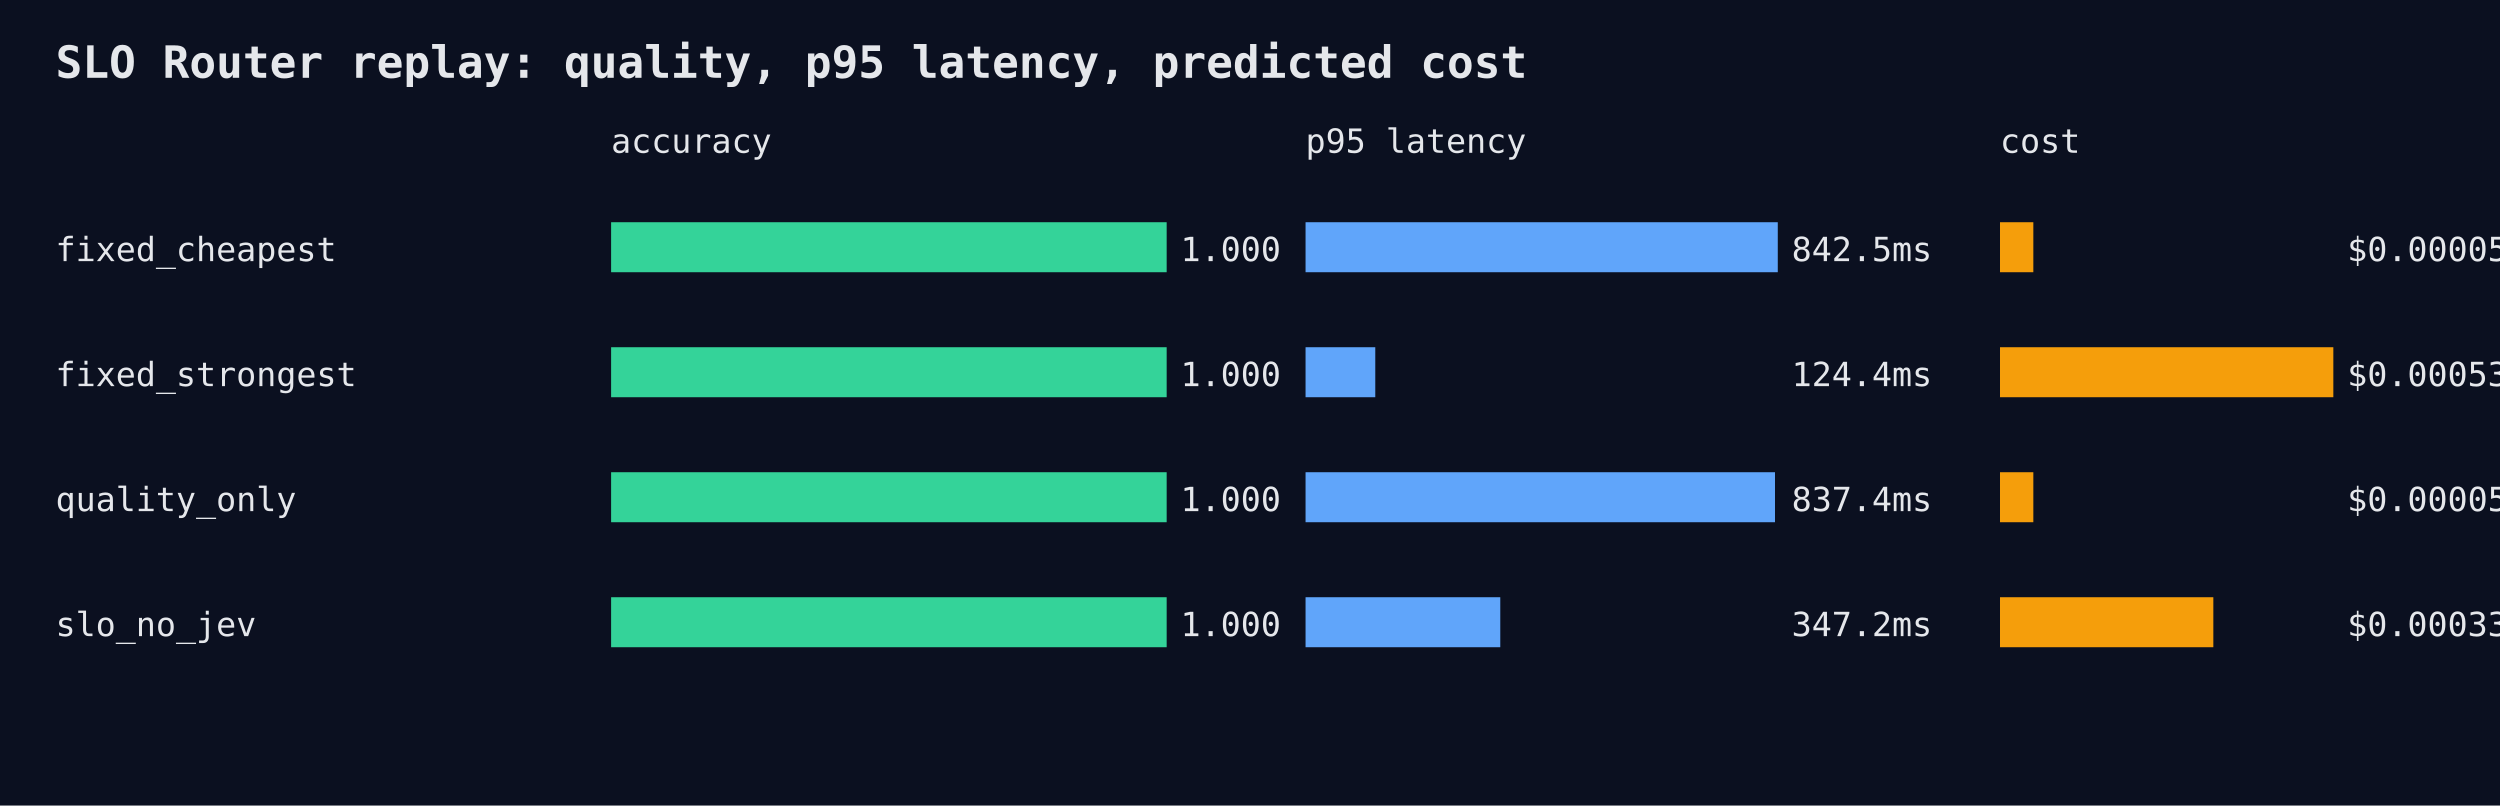
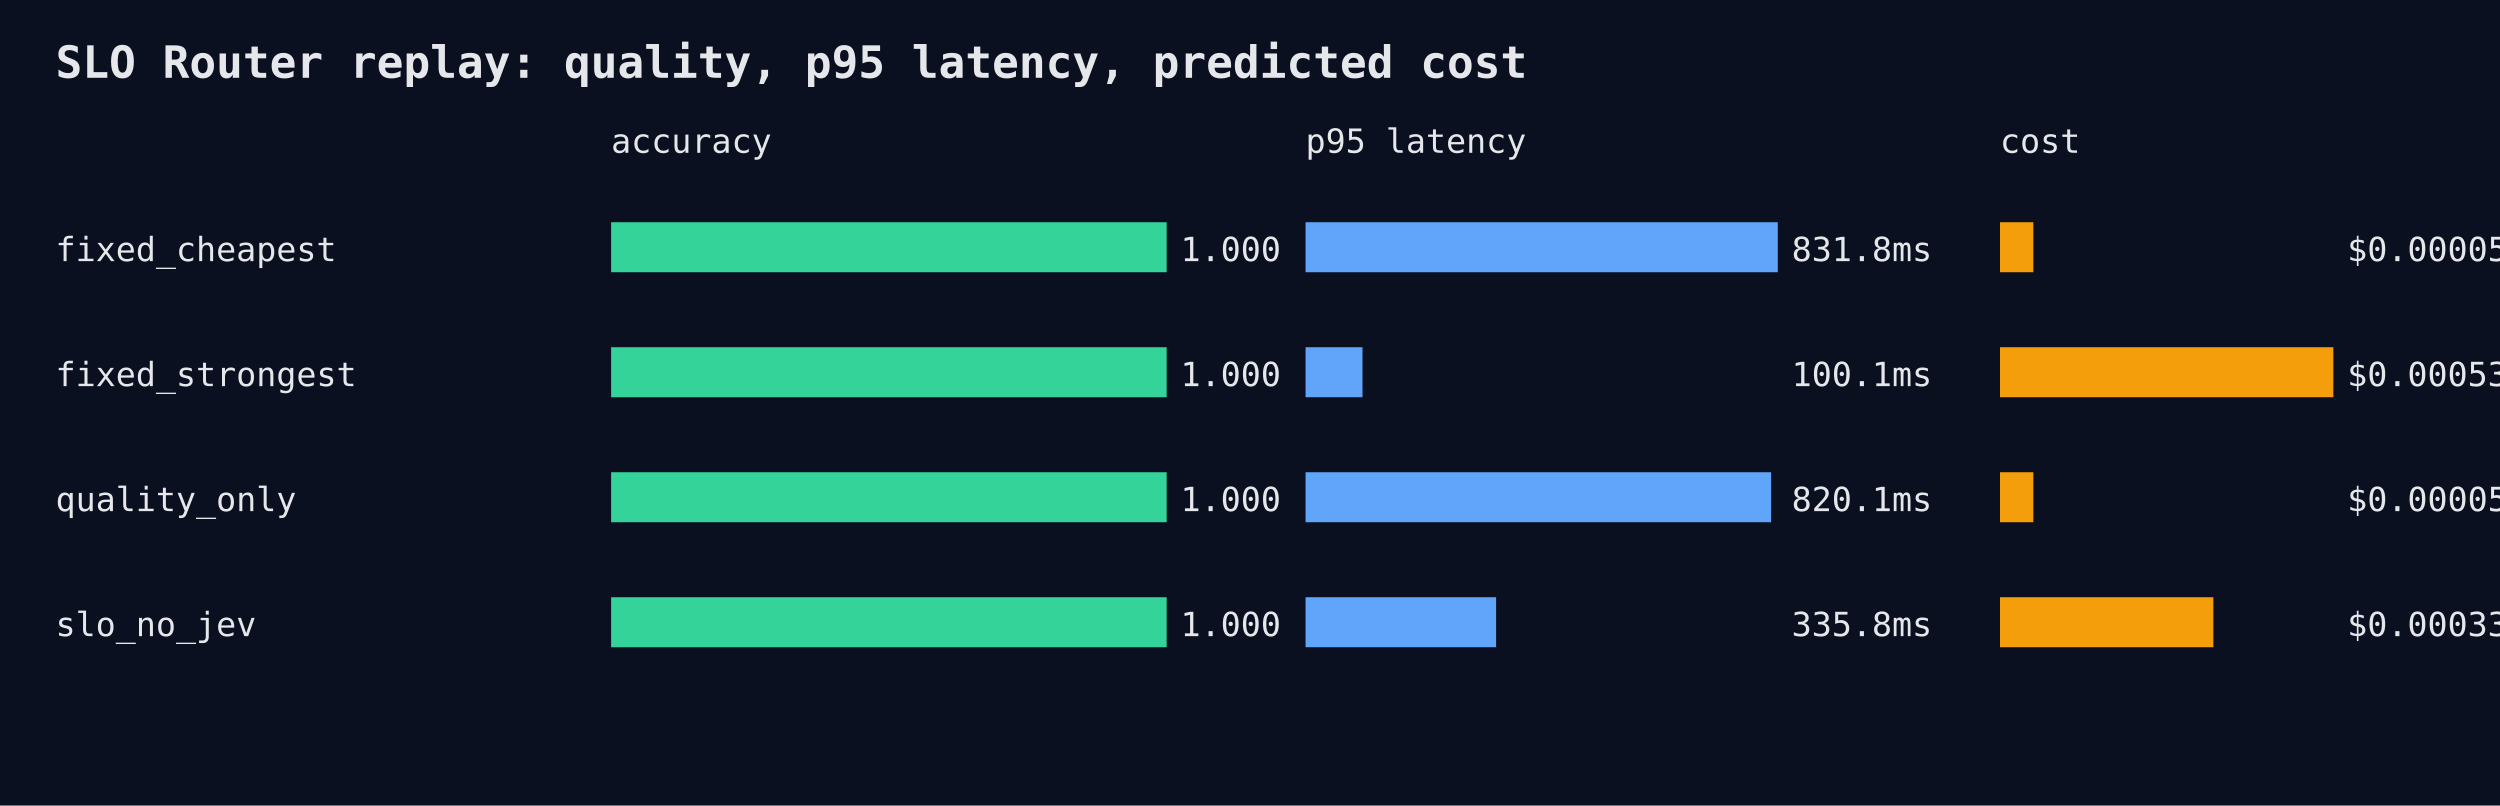
<svg xmlns="http://www.w3.org/2000/svg" width="900" height="290" viewBox="0 0 900 290">
  <rect width="100%" height="100%" fill="#0b1020" />
  <style>text{font-family:ui-monospace,monospace;fill:#e5e7eb;font-size:12px}.h{font-size:16px;font-weight:bold}.a{fill:#34d399}.l{fill:#60a5fa}.c{fill:#f59e0b}</style>
  <text x="20" y="28" class="h">SLO Router replay: quality, p95 latency, predicted cost</text>
  <text x="220" y="55">accuracy</text>
  <text x="470" y="55">p95 latency</text>
  <text x="720" y="55">cost</text>
  <text x="20" y="94">fixed_cheapest</text>
  <rect class="a" x="220" y="80" width="200.0" height="18" />
  <text x="425" y="94">1.000</text>
  <rect class="l" x="470" y="80" width="170.0" height="18" />
-   <text x="645" y="94">842.5ms</text>
+   <text x="645" y="94">831.8ms</text>
  <rect class="c" x="720" y="80" width="12.0" height="18" />
  <text x="845" y="94">$0.000053</text>
  <text x="20" y="139">fixed_strongest</text>
  <rect class="a" x="220" y="125" width="200.0" height="18" />
  <text x="425" y="139">1.000</text>
-   <rect class="l" x="470" y="125" width="25.1" height="18" />
-   <text x="645" y="139">124.4ms</text>
+   <rect class="l" x="470" y="125" width="20.5" height="18" />
+   <text x="645" y="139">100.1ms</text>
  <rect class="c" x="720" y="125" width="120.0" height="18" />
  <text x="845" y="139">$0.000530</text>
  <text x="20" y="184">quality_only</text>
  <rect class="a" x="220" y="170" width="200.0" height="18" />
  <text x="425" y="184">1.000</text>
-   <rect class="l" x="470" y="170" width="169.0" height="18" />
-   <text x="645" y="184">837.4ms</text>
+   <rect class="l" x="470" y="170" width="167.6" height="18" />
+   <text x="645" y="184">820.1ms</text>
  <rect class="c" x="720" y="170" width="12.0" height="18" />
  <text x="845" y="184">$0.000053</text>
  <text x="20" y="229">slo_no_jev</text>
  <rect class="a" x="220" y="215" width="200.0" height="18" />
  <text x="425" y="229">1.000</text>
-   <rect class="l" x="470" y="215" width="70.1" height="18" />
-   <text x="645" y="229">347.2ms</text>
+   <rect class="l" x="470" y="215" width="68.6" height="18" />
+   <text x="645" y="229">335.8ms</text>
  <rect class="c" x="720" y="215" width="76.8" height="18" />
  <text x="845" y="229">$0.000339</text>
</svg>
